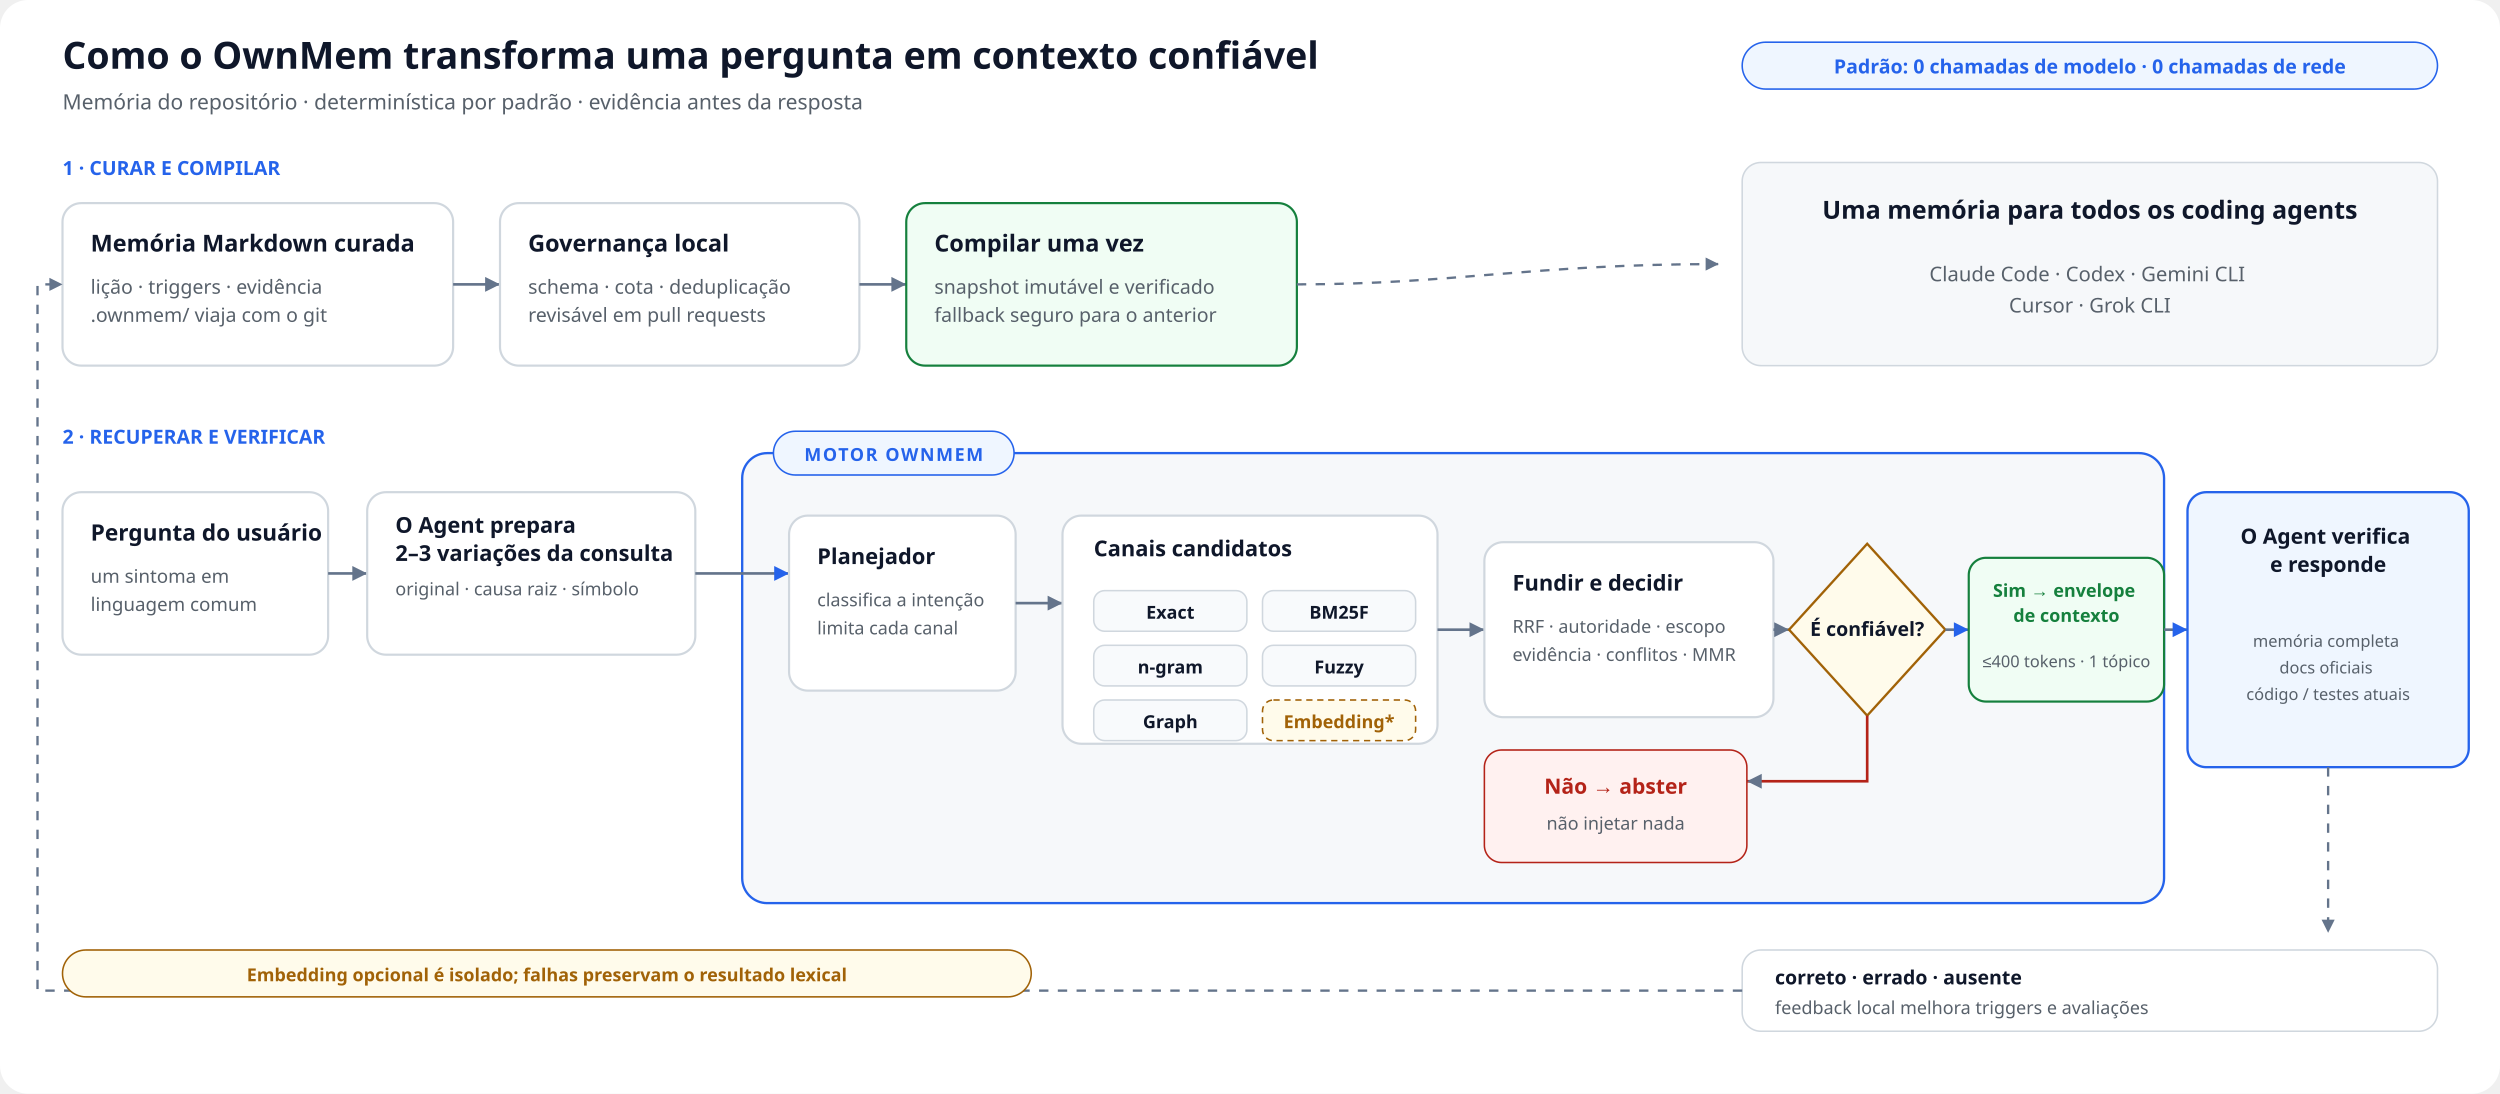
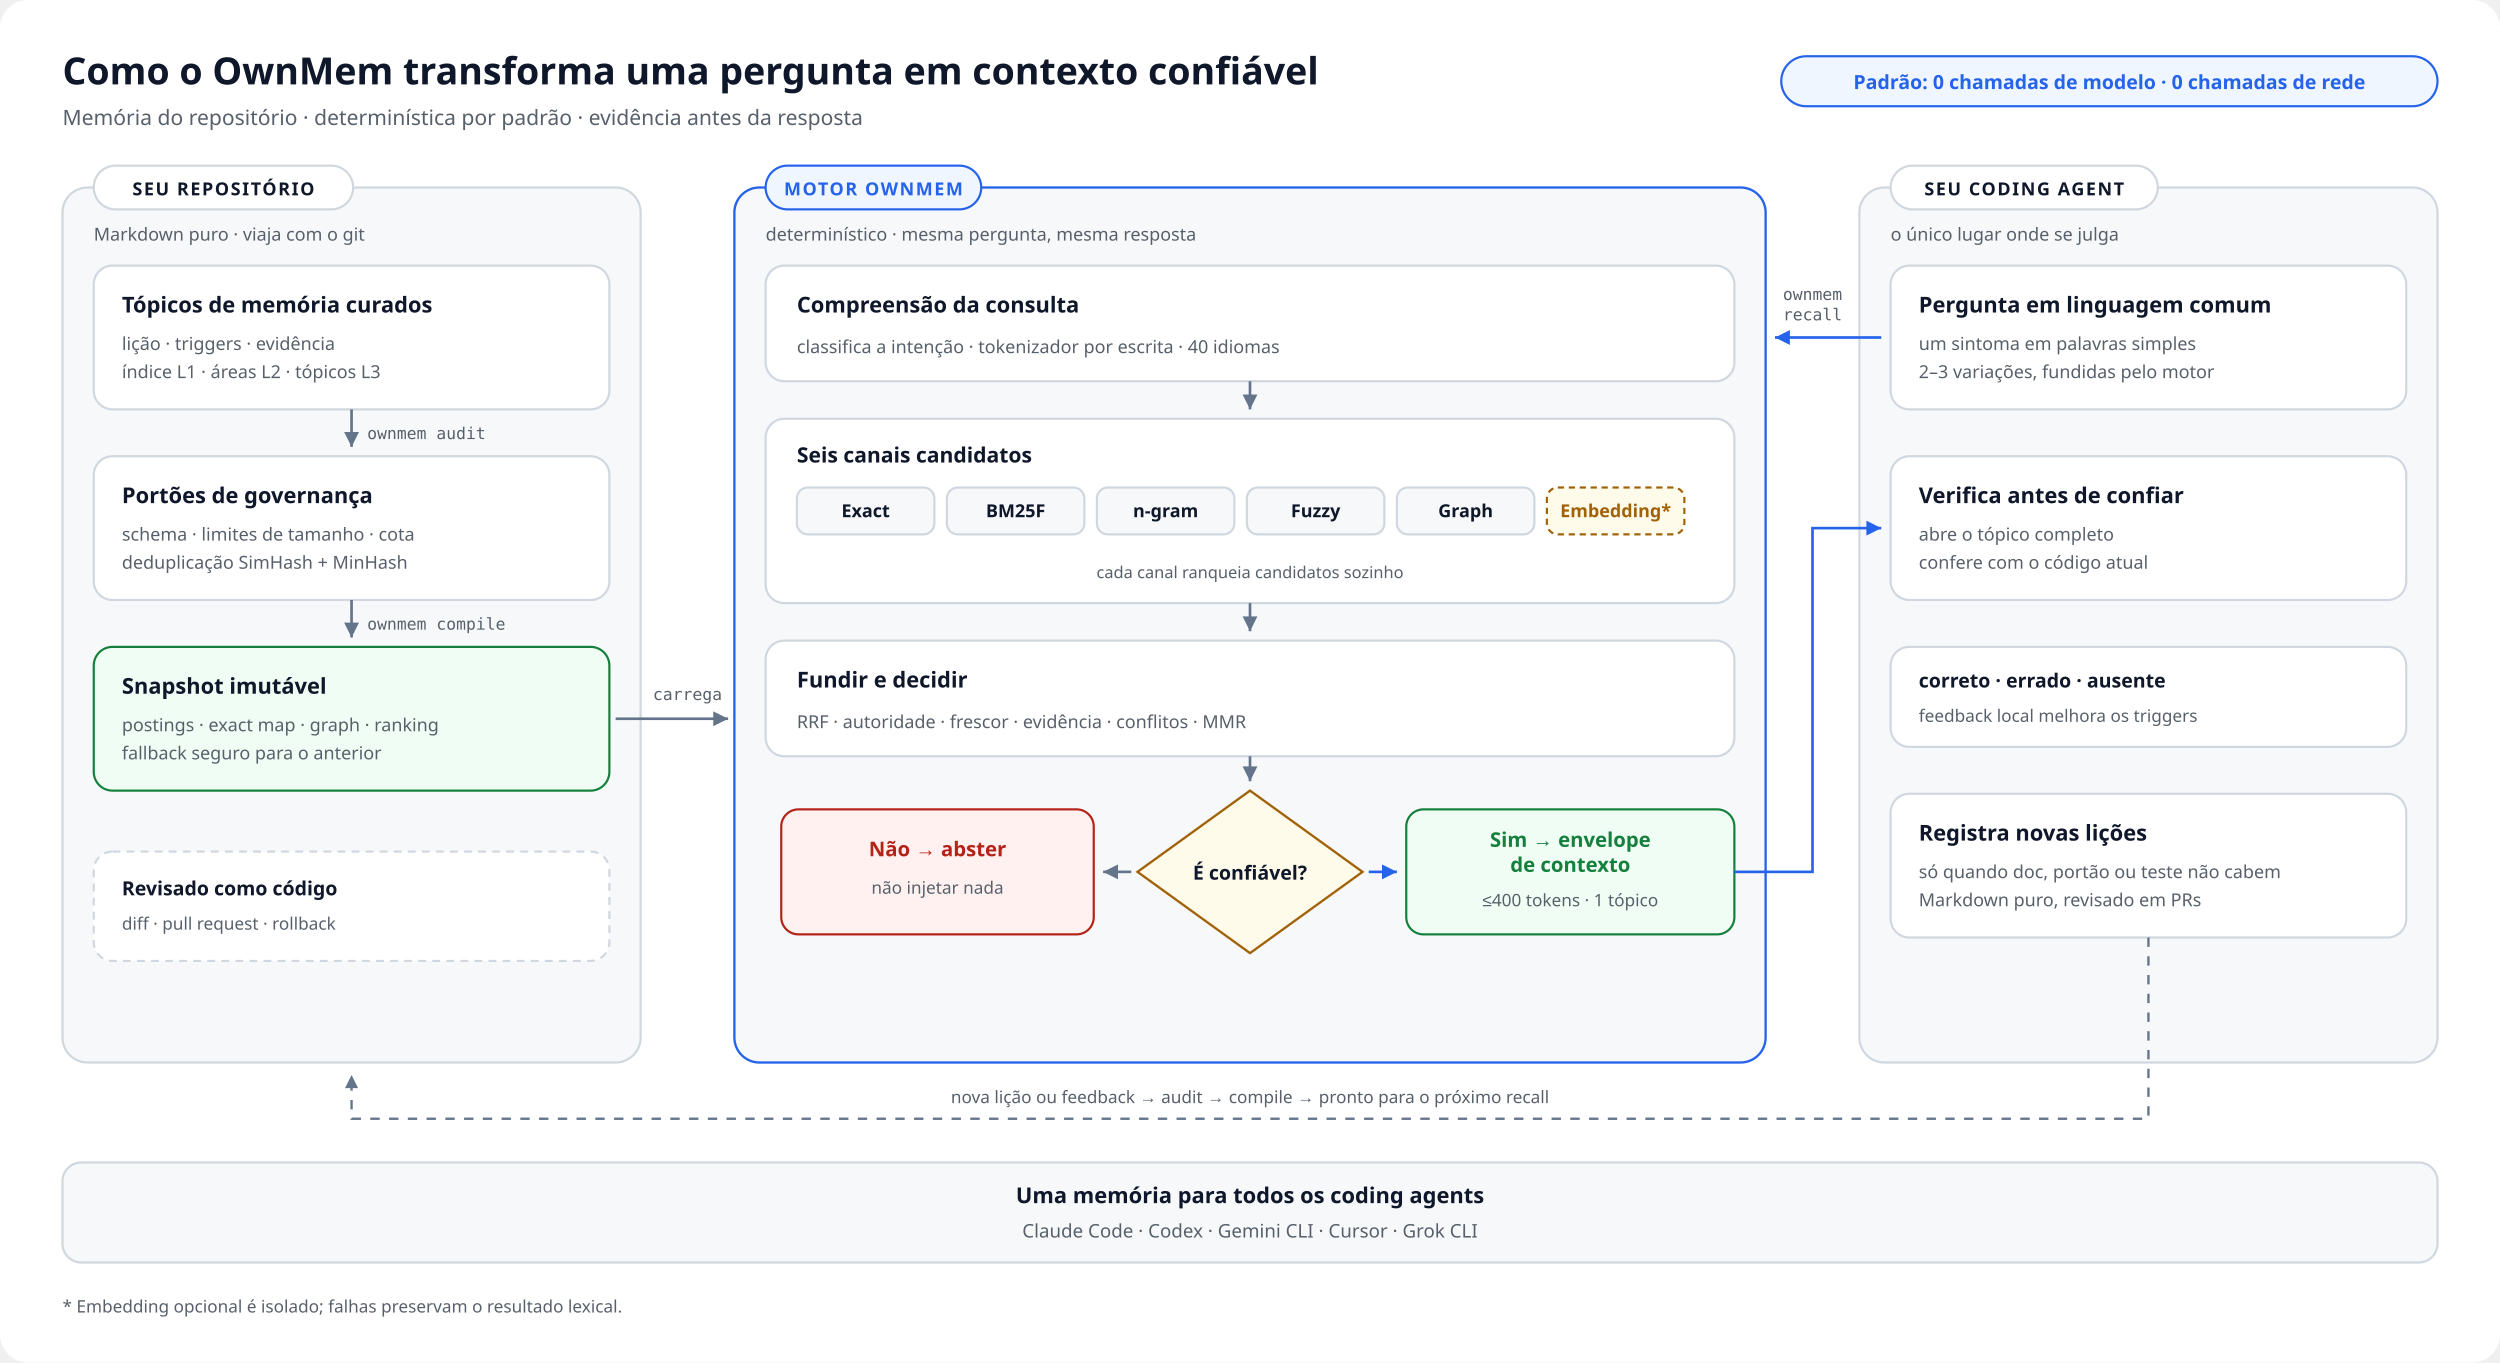
- <svg xmlns="http://www.w3.org/2000/svg" viewBox="0 0 1600 700" role="img" aria-labelledby="title description" font-family="-apple-system, BlinkMacSystemFont, 'Segoe UI', 'Noto Sans', 'Helvetica Neue', Arial, sans-serif">
+ <svg xmlns="http://www.w3.org/2000/svg" viewBox="0 0 1600 872" role="img" aria-labelledby="title description" font-family="-apple-system, BlinkMacSystemFont, 'Segoe UI', 'Noto Sans', 'Helvetica Neue', Arial, sans-serif">
  <defs>
    <marker id="arrow" viewBox="0 0 10 10" refX="8" refY="5" markerWidth="7" markerHeight="7" orient="auto-start-reverse">
      <path d="M 0 1 L 8 5 L 0 9 z" fill="#64748b" />
    </marker>
-     <marker id="accent-arrow" viewBox="0 0 10 10" refX="8" refY="5" markerWidth="7" markerHeight="7" orient="auto-start-reverse">
+     <marker id="accent" viewBox="0 0 10 10" refX="8" refY="5" markerWidth="7" markerHeight="7" orient="auto-start-reverse">
      <path d="M 0 1 L 8 5 L 0 9 z" fill="#2563eb" />
    </marker>
  </defs>
-   <rect width="1600" height="700" rx="18" fill="#ffffff" />
-   <text x="40" y="44" text-anchor="start" font-size="24" font-weight="700" fill="#0f172a">
-     <tspan x="40" dy="0">Como o OwnMem transforma uma pergunta em contexto confiável</tspan>
-   </text>
-   <text x="40" y="70" text-anchor="start" font-size="13.5" font-weight="400" fill="#57606a">
-     <tspan x="40" dy="0">Memória do repositório · determinística por padrão · evidência antes da resposta</tspan>
-   </text>
-   <rect x="1115" y="27" width="445" height="30" rx="15" fill="#eff6ff" stroke="#2563eb" />
-   <text x="1337.5" y="47" text-anchor="middle" font-size="12.5" font-weight="600" fill="#2563eb">Padrão: 0 chamadas de modelo · 0 chamadas de rede</text>
-   <text x="40" y="112" text-anchor="start" font-size="12.5" font-weight="700" fill="#2563eb">
-     <tspan x="40" dy="0">1 · CURAR E COMPILAR</tspan>
-   </text>
-   <g>
-     <rect x="40" y="130" width="250" height="104" rx="12" fill="#ffffff" stroke="#d0d7de" stroke-width="1.4" />
-     <text x="58" y="161" text-anchor="start" font-size="15" font-weight="650" fill="#0f172a">
-       <tspan x="58" dy="0">Memória Markdown curada</tspan>
-     </text>
-     <text x="58" y="188" text-anchor="start" font-size="12.5" font-weight="400" fill="#57606a">
-       <tspan x="58" dy="0">lição · triggers · evidência</tspan>
-       <tspan x="58" dy="18">.ownmem/ viaja com o git</tspan>
-     </text>
-   </g>
-   <path d="M 290 182 L 320 182" fill="none" stroke="#64748b" stroke-width="1.7" marker-end="url(#arrow)" />
-   <g>
-     <rect x="320" y="130" width="230" height="104" rx="12" fill="#ffffff" stroke="#d0d7de" stroke-width="1.4" />
-     <text x="338" y="161" text-anchor="start" font-size="15" font-weight="650" fill="#0f172a">
-       <tspan x="338" dy="0">Governança local</tspan>
-     </text>
-     <text x="338" y="188" text-anchor="start" font-size="12.5" font-weight="400" fill="#57606a">
-       <tspan x="338" dy="0">schema · cota · deduplicação</tspan>
-       <tspan x="338" dy="18">revisável em pull requests</tspan>
-     </text>
-   </g>
-   <path d="M 550 182 L 580 182" fill="none" stroke="#64748b" stroke-width="1.7" marker-end="url(#arrow)" />
-   <g>
-     <rect x="580" y="130" width="250" height="104" rx="12" fill="#f0fdf4" stroke="#15803d" stroke-width="1.4" />
-     <text x="598" y="161" text-anchor="start" font-size="15" font-weight="650" fill="#0f172a">
-       <tspan x="598" dy="0">Compilar uma vez</tspan>
-     </text>
-     <text x="598" y="188" text-anchor="start" font-size="12.5" font-weight="400" fill="#57606a">
-       <tspan x="598" dy="0">snapshot imutável e verificado</tspan>
-       <tspan x="598" dy="18">fallback seguro para o anterior</tspan>
-     </text>
-   </g>
-   <rect x="1115" y="104" width="445" height="130" rx="12" fill="#f6f8fa" stroke="#d0d7de" />
-   <text x="1337.5" y="140" text-anchor="middle" font-size="16" font-weight="650" fill="#0f172a">
-     <tspan x="1337.5" dy="0">Uma memória para todos os coding agents</tspan>
-   </text>
-   <text x="1337.5" y="180" text-anchor="middle" font-size="13" font-weight="400" fill="#57606a">
-     <tspan x="1337.5" dy="0">Claude Code · Codex · Gemini CLI</tspan>
-     <tspan x="1337.5" dy="20">Cursor · Grok CLI</tspan>
-   </text>
-   <path d="M 830 182 C 930 182 980 169 1100 169" fill="none" stroke="#64748b" stroke-width="1.5" stroke-dasharray="6 6" marker-end="url(#arrow)" />
-   <text x="40" y="284" text-anchor="start" font-size="12.5" font-weight="700" fill="#2563eb">
-     <tspan x="40" dy="0">2 · RECUPERAR E VERIFICAR</tspan>
-   </text>
-   <g>
-     <rect x="40" y="315" width="170" height="104" rx="12" fill="#ffffff" stroke="#d0d7de" stroke-width="1.4" />
-     <text x="58" y="346" text-anchor="start" font-size="14.5" font-weight="650" fill="#0f172a">
-       <tspan x="58" dy="0">Pergunta do usuário</tspan>
-     </text>
-     <text x="58" y="373" text-anchor="start" font-size="12" font-weight="400" fill="#57606a">
-       <tspan x="58" dy="0">um sintoma em</tspan>
-       <tspan x="58" dy="18">linguagem comum</tspan>
-     </text>
-   </g>
-   <path d="M 210 367 L 235 367" fill="none" stroke="#64748b" stroke-width="1.7" marker-end="url(#arrow)" />
-   <g>
-     <rect x="235" y="315" width="210" height="104" rx="12" fill="#ffffff" stroke="#d0d7de" stroke-width="1.4" />
-     <text x="253" y="341" text-anchor="start" font-size="14" font-weight="650" fill="#0f172a">
-       <tspan x="253" dy="0">O Agent prepara</tspan>
-       <tspan x="253" dy="18">2–3 variações da consulta</tspan>
-     </text>
-     <text x="253" y="381" text-anchor="start" font-size="11.5" font-weight="400" fill="#57606a">
-       <tspan x="253" dy="0">original · causa raiz · símbolo</tspan>
-     </text>
-   </g>
-   <rect x="475" y="290" width="910" height="288" rx="16" fill="#f6f8fa" stroke="#2563eb" stroke-width="1.5" />
-   <rect x="495" y="276" width="154" height="28" rx="14" fill="#eff6ff" stroke="#2563eb" />
-   <text x="572" y="295" text-anchor="middle" font-size="11.5" font-weight="700" letter-spacing="1" fill="#2563eb">MOTOR OWNMEM</text>
-   <path d="M 445 367 L 505 367" fill="none" stroke="#64748b" stroke-width="1.7" marker-end="url(#accent-arrow)" />
-   <g>
-     <rect x="505" y="330" width="145" height="112" rx="12" fill="#ffffff" stroke="#d0d7de" stroke-width="1.4" />
-     <text x="523" y="361" text-anchor="start" font-size="14" font-weight="650" fill="#0f172a">
-       <tspan x="523" dy="0">Planejador</tspan>
-     </text>
-     <text x="523" y="388" text-anchor="start" font-size="11.5" font-weight="400" fill="#57606a">
-       <tspan x="523" dy="0">classifica a intenção</tspan>
-       <tspan x="523" dy="18">limita cada canal</tspan>
-     </text>
-   </g>
-   <path d="M 650 386 L 680 386" fill="none" stroke="#64748b" stroke-width="1.7" marker-end="url(#arrow)" />
-   <g>
-     <rect x="680" y="330" width="240" height="146" rx="12" fill="#ffffff" stroke="#d0d7de" stroke-width="1.4" />
-     <text x="700" y="356" text-anchor="start" font-size="14" font-weight="650" fill="#0f172a">
-       <tspan x="700" dy="0">Canais candidatos</tspan>
-     </text>
-     <rect x="700" y="378" width="98" height="26" rx="7" fill="#f8fafc" stroke="#d0d7de" />
-     <text x="749" y="396" text-anchor="middle" font-size="11.5" font-weight="600" fill="#0f172a">Exact</text>
-     <rect x="808" y="378" width="98" height="26" rx="7" fill="#f8fafc" stroke="#d0d7de" />
-     <text x="857" y="396" text-anchor="middle" font-size="11.5" font-weight="600" fill="#0f172a">BM25F</text>
-     <rect x="700" y="413" width="98" height="26" rx="7" fill="#f8fafc" stroke="#d0d7de" />
-     <text x="749" y="431" text-anchor="middle" font-size="11.5" font-weight="600" fill="#0f172a">n-gram</text>
-     <rect x="808" y="413" width="98" height="26" rx="7" fill="#f8fafc" stroke="#d0d7de" />
-     <text x="857" y="431" text-anchor="middle" font-size="11.5" font-weight="600" fill="#0f172a">Fuzzy</text>
-     <rect x="700" y="448" width="98" height="26" rx="7" fill="#f8fafc" stroke="#d0d7de" />
-     <text x="749" y="466" text-anchor="middle" font-size="11.5" font-weight="600" fill="#0f172a">Graph</text>
-     <rect x="808" y="448" width="98" height="26" rx="7" fill="#fffbeb" stroke="#a16207" stroke-dasharray="4 3" />
-     <text x="857" y="466" text-anchor="middle" font-size="11.5" font-weight="600" fill="#a16207">Embedding*</text>
-   </g>
-   <path d="M 920 403 L 950 403" fill="none" stroke="#64748b" stroke-width="1.7" marker-end="url(#arrow)" />
-   <g>
-     <rect x="950" y="347" width="185" height="112" rx="12" fill="#ffffff" stroke="#d0d7de" stroke-width="1.4" />
-     <text x="968" y="378" text-anchor="start" font-size="14" font-weight="650" fill="#0f172a">
-       <tspan x="968" dy="0">Fundir e decidir</tspan>
-     </text>
-     <text x="968" y="405" text-anchor="start" font-size="11.5" font-weight="400" fill="#57606a">
-       <tspan x="968" dy="0">RRF · autoridade · escopo</tspan>
-       <tspan x="968" dy="18">evidência · conflitos · MMR</tspan>
-     </text>
-   </g>
-   <path d="M 1135 403 L 1145 403" fill="none" stroke="#64748b" stroke-width="1.7" marker-end="url(#arrow)" />
-   <polygon points="1195,348 1245,403 1195,458 1145,403" fill="#fffbeb" stroke="#a16207" stroke-width="1.5" />
-   <text x="1195" y="407" text-anchor="middle" font-size="12.5" font-weight="650" fill="#0f172a">
-     <tspan x="1195" dy="0">É confiável?</tspan>
-   </text>
-   <path d="M 1195 458 L 1195 500 L 1118 500" fill="none" stroke="#b42318" stroke-width="1.7" marker-end="url(#arrow)" />
-   <rect x="950" y="480" width="168" height="72" rx="11" fill="#fff1f0" stroke="#b42318" />
-   <text x="1034" y="508" text-anchor="middle" font-size="13.5" font-weight="650" fill="#b42318">
-     <tspan x="1034" dy="0">Não → abster</tspan>
-   </text>
-   <text x="1034" y="531" text-anchor="middle" font-size="11.5" font-weight="400" fill="#57606a">
-     <tspan x="1034" dy="0">não injetar nada</tspan>
-   </text>
-   <path d="M 1245 403 L 1260 403" fill="none" stroke="#64748b" stroke-width="1.7" marker-end="url(#accent-arrow)" />
-   <rect x="1260" y="357" width="125" height="92" rx="11" fill="#f0fdf4" stroke="#15803d" stroke-width="1.4" />
-   <text x="1322.5" y="382" text-anchor="middle" font-size="11.5" font-weight="650" fill="#15803d">
-     <tspan x="1322.5" dy="0">Sim → envelope</tspan>
-     <tspan x="1322.5" dy="16">de contexto</tspan>
-   </text>
-   <text x="1322.5" y="427" text-anchor="middle" font-size="10.5" font-weight="400" fill="#57606a">
-     <tspan x="1322.5" dy="0">≤400 tokens · 1 tópico</tspan>
-   </text>
-   <path d="M 1385 403 L 1400 403" fill="none" stroke="#64748b" stroke-width="1.7" marker-end="url(#accent-arrow)" />
-   <rect x="1400" y="315" width="180" height="176" rx="12" fill="#eff6ff" stroke="#2563eb" stroke-width="1.5" />
-   <text x="1490" y="348" text-anchor="middle" font-size="13.5" font-weight="650" fill="#0f172a">
-     <tspan x="1490" dy="0">O Agent verifica</tspan>
-     <tspan x="1490" dy="18">e responde</tspan>
-   </text>
-   <text x="1490" y="414" text-anchor="middle" font-size="10.5" font-weight="400" fill="#57606a">
-     <tspan x="1490" dy="0">memória completa</tspan>
-     <tspan x="1490" dy="17">docs oficiais</tspan>
-     <tspan x="1490" dy="17">código / testes atuais</tspan>
-   </text>
-   <rect x="1115" y="608" width="445" height="52" rx="12" fill="#ffffff" stroke="#d0d7de" />
-   <text x="1136" y="630" text-anchor="start" font-size="12.5" font-weight="650" fill="#0f172a">
-     <tspan x="1136" dy="0">correto · errado · ausente</tspan>
-   </text>
-   <text x="1136" y="649" text-anchor="start" font-size="11.5" font-weight="400" fill="#57606a">
-     <tspan x="1136" dy="0">feedback local melhora triggers e avaliações</tspan>
-   </text>
-   <path d="M 1490 491 L 1490 597" fill="none" stroke="#64748b" stroke-width="1.5" stroke-dasharray="6 6" marker-end="url(#arrow)" />
-   <path d="M 1115 634 L 24 634 L 24 182 L 40 182" fill="none" stroke="#64748b" stroke-width="1.5" stroke-dasharray="6 6" marker-end="url(#arrow)" />
-   <rect x="40" y="608" width="620" height="30" rx="15" fill="#fffbeb" stroke="#a16207" />
-   <text x="350" y="628" text-anchor="middle" font-size="11.5" font-weight="600" fill="#a16207">Embedding opcional é isolado; falhas preservam o resultado lexical</text>
+   <rect x="0" y="0" width="1600" height="872" rx="18" fill="#ffffff" />
+   <text x="40" y="54" text-anchor="start" font-size="24" font-weight="700" fill="#0f172a">Como o OwnMem transforma uma pergunta em contexto confiável</text>
+   <text x="40" y="80" text-anchor="start" font-size="13.5" font-weight="400" fill="#57606a">Memória do repositório · determinística por padrão · evidência antes da resposta</text>
+   <rect x="1140" y="36" width="420" height="32" rx="16" fill="#eff6ff" stroke="#2563eb" stroke-width="1.4" />
+   <text x="1350" y="57" text-anchor="middle" font-size="12.5" font-weight="600" fill="#2563eb">Padrão: 0 chamadas de modelo · 0 chamadas de rede</text>
+   <rect x="40" y="120" width="370" height="560" rx="16" fill="#f6f8fa" stroke="#d0d7de" stroke-width="1.4" />
+   <rect x="470" y="120" width="660" height="560" rx="16" fill="#f6f8fa" stroke="#2563eb" stroke-width="1.5" />
+   <rect x="1190" y="120" width="370" height="560" rx="16" fill="#f6f8fa" stroke="#d0d7de" stroke-width="1.4" />
+   <rect x="60" y="106" width="166" height="28" rx="14" fill="#ffffff" stroke="#d0d7de" stroke-width="1.4" />
+   <text x="143" y="125" text-anchor="middle" font-size="11.5" font-weight="700" letter-spacing="1" fill="#0f172a">SEU REPOSITÓRIO</text>
+   <rect x="490" y="106" width="138" height="28" rx="14" fill="#eff6ff" stroke="#2563eb" stroke-width="1.4" />
+   <text x="559" y="125" text-anchor="middle" font-size="11.5" font-weight="700" letter-spacing="1" fill="#2563eb">MOTOR OWNMEM</text>
+   <rect x="1210" y="106" width="171" height="28" rx="14" fill="#ffffff" stroke="#d0d7de" stroke-width="1.4" />
+   <text x="1295.5" y="125" text-anchor="middle" font-size="11.5" font-weight="700" letter-spacing="1" fill="#0f172a">SEU CODING AGENT</text>
+   <text x="60" y="154" text-anchor="start" font-size="11.5" font-weight="400" fill="#57606a">Markdown puro · viaja com o git</text>
+   <text x="490" y="154" text-anchor="start" font-size="11.5" font-weight="400" fill="#57606a">determinístico · mesma pergunta, mesma resposta</text>
+   <text x="1210" y="154" text-anchor="start" font-size="11.5" font-weight="400" fill="#57606a">o único lugar onde se julga</text>
+   <rect x="60" y="170" width="330" height="92" rx="12" fill="#ffffff" stroke="#d0d7de" stroke-width="1.4" />
+   <text x="78" y="200" text-anchor="start" font-size="14" font-weight="650" fill="#0f172a">Tópicos de memória curados</text>
+   <text x="78" y="224" text-anchor="start" font-size="11.5" font-weight="400" fill="#57606a">lição · triggers · evidência</text>
+   <text x="78" y="242" text-anchor="start" font-size="11.5" font-weight="400" fill="#57606a">índice L1 · áreas L2 · tópicos L3</text>
+   <path d="M 225 262 L 225 286" fill="none" stroke="#64748b" stroke-width="1.7" marker-end="url(#arrow)" />
+   <text x="235" y="281" text-anchor="start" font-size="10.5" font-weight="400" font-family="ui-monospace, SFMono-Regular, 'SF Mono', Menlo, Consolas, monospace" fill="#57606a">ownmem audit</text>
+   <rect x="60" y="292" width="330" height="92" rx="12" fill="#ffffff" stroke="#d0d7de" stroke-width="1.4" />
+   <text x="78" y="322" text-anchor="start" font-size="14" font-weight="650" fill="#0f172a">Portões de governança</text>
+   <text x="78" y="346" text-anchor="start" font-size="11.5" font-weight="400" fill="#57606a">schema · limites de tamanho · cota</text>
+   <text x="78" y="364" text-anchor="start" font-size="11.5" font-weight="400" fill="#57606a">deduplicação SimHash + MinHash</text>
+   <path d="M 225 384 L 225 408" fill="none" stroke="#64748b" stroke-width="1.7" marker-end="url(#arrow)" />
+   <text x="235" y="403" text-anchor="start" font-size="10.5" font-weight="400" font-family="ui-monospace, SFMono-Regular, 'SF Mono', Menlo, Consolas, monospace" fill="#57606a">ownmem compile</text>
+   <rect x="60" y="414" width="330" height="92" rx="12" fill="#f0fdf4" stroke="#15803d" stroke-width="1.4" />
+   <text x="78" y="444" text-anchor="start" font-size="14" font-weight="650" fill="#0f172a">Snapshot imutável</text>
+   <text x="78" y="468" text-anchor="start" font-size="11.5" font-weight="400" fill="#57606a">postings · exact map · graph · ranking</text>
+   <text x="78" y="486" text-anchor="start" font-size="11.5" font-weight="400" fill="#57606a">fallback seguro para o anterior</text>
+   <rect x="60" y="545" width="330" height="70" rx="12" fill="#ffffff" stroke="#d0d7de" stroke-width="1.4" stroke-dasharray="5 4" />
+   <text x="78" y="573" text-anchor="start" font-size="12.5" font-weight="600" fill="#0f172a">Revisado como código</text>
+   <text x="78" y="595" text-anchor="start" font-size="11" font-weight="400" fill="#57606a">diff · pull request · rollback</text>
+   <text x="440" y="448" text-anchor="middle" font-size="10.5" font-weight="400" font-family="ui-monospace, SFMono-Regular, 'SF Mono', Menlo, Consolas, monospace" fill="#57606a">carrega</text>
+   <path d="M 394 460 L 466 460" fill="none" stroke="#64748b" stroke-width="1.7" marker-end="url(#arrow)" />
+   <rect x="490" y="170" width="620" height="74" rx="12" fill="#ffffff" stroke="#d0d7de" stroke-width="1.4" />
+   <text x="510" y="200" text-anchor="start" font-size="14" font-weight="650" fill="#0f172a">Compreensão da consulta</text>
+   <text x="510" y="226" text-anchor="start" font-size="11.5" font-weight="400" fill="#57606a">classifica a intenção · tokenizador por escrita · 40 idiomas</text>
+   <path d="M 800 244 L 800 262" fill="none" stroke="#64748b" stroke-width="1.7" marker-end="url(#arrow)" />
+   <rect x="490" y="268" width="620" height="118" rx="12" fill="#ffffff" stroke="#d0d7de" stroke-width="1.4" />
+   <text x="510" y="296" text-anchor="start" font-size="13.5" font-weight="650" fill="#0f172a">Seis canais candidatos</text>
+   <rect x="510" y="312" width="88" height="30" rx="7" fill="#f6f8fa" stroke="#d0d7de" stroke-width="1.4" />
+   <text x="554" y="331" text-anchor="middle" font-size="11.5" font-weight="600" fill="#0f172a">Exact</text>
+   <rect x="606" y="312" width="88" height="30" rx="7" fill="#f6f8fa" stroke="#d0d7de" stroke-width="1.4" />
+   <text x="650" y="331" text-anchor="middle" font-size="11.5" font-weight="600" fill="#0f172a">BM25F</text>
+   <rect x="702" y="312" width="88" height="30" rx="7" fill="#f6f8fa" stroke="#d0d7de" stroke-width="1.4" />
+   <text x="746" y="331" text-anchor="middle" font-size="11.5" font-weight="600" fill="#0f172a">n-gram</text>
+   <rect x="798" y="312" width="88" height="30" rx="7" fill="#f6f8fa" stroke="#d0d7de" stroke-width="1.4" />
+   <text x="842" y="331" text-anchor="middle" font-size="11.5" font-weight="600" fill="#0f172a">Fuzzy</text>
+   <rect x="894" y="312" width="88" height="30" rx="7" fill="#f6f8fa" stroke="#d0d7de" stroke-width="1.4" />
+   <text x="938" y="331" text-anchor="middle" font-size="11.5" font-weight="600" fill="#0f172a">Graph</text>
+   <rect x="990" y="312" width="88" height="30" rx="7" fill="#fffbeb" stroke="#a16207" stroke-width="1.4" stroke-dasharray="4 3" />
+   <text x="1034" y="331" text-anchor="middle" font-size="11.5" font-weight="600" fill="#a16207">Embedding*</text>
+   <text x="800" y="370" text-anchor="middle" font-size="10.5" font-weight="400" fill="#57606a">cada canal ranqueia candidatos sozinho</text>
+   <path d="M 800 386 L 800 404" fill="none" stroke="#64748b" stroke-width="1.7" marker-end="url(#arrow)" />
+   <rect x="490" y="410" width="620" height="74" rx="12" fill="#ffffff" stroke="#d0d7de" stroke-width="1.4" />
+   <text x="510" y="440" text-anchor="start" font-size="14" font-weight="650" fill="#0f172a">Fundir e decidir</text>
+   <text x="510" y="466" text-anchor="start" font-size="11.5" font-weight="400" fill="#57606a">RRF · autoridade · frescor · evidência · conflitos · MMR</text>
+   <path d="M 800 484 L 800 500" fill="none" stroke="#64748b" stroke-width="1.7" marker-end="url(#arrow)" />
+   <polygon points="800,506 872,558 800,610 728,558" fill="#fffbeb" stroke="#a16207" stroke-width="1.5" />
+   <text x="800" y="563" text-anchor="middle" font-size="12.5" font-weight="650" fill="#0f172a">É confiável?</text>
+   <rect x="500" y="518" width="200" height="80" rx="11" fill="#fff1f0" stroke="#b42318" stroke-width="1.4" />
+   <text x="600" y="548" text-anchor="middle" font-size="13" font-weight="650" fill="#b42318">Não → abster</text>
+   <text x="600" y="572" text-anchor="middle" font-size="11" font-weight="400" fill="#57606a">não injetar nada</text>
+   <path d="M 724 558 L 706 558" fill="none" stroke="#64748b" stroke-width="1.7" marker-end="url(#arrow)" />
+   <rect x="900" y="518" width="210" height="80" rx="11" fill="#f0fdf4" stroke="#15803d" stroke-width="1.4" />
+   <text x="1005" y="542" text-anchor="middle" font-size="13" font-weight="650" fill="#15803d">Sim → envelope</text>
+   <text x="1005" y="558" text-anchor="middle" font-size="13" font-weight="650" fill="#15803d">de contexto</text>
+   <text x="1005" y="580" text-anchor="middle" font-size="11" font-weight="400" fill="#57606a">≤400 tokens · 1 tópico</text>
+   <path d="M 876 558 L 894 558" fill="none" stroke="#2563eb" stroke-width="1.7" marker-end="url(#accent)" />
+   <path d="M 1110 558 L 1160 558 L 1160 338 L 1204 338" fill="none" stroke="#2563eb" stroke-width="1.7" marker-end="url(#accent)" />
+   <rect x="1210" y="170" width="330" height="92" rx="12" fill="#ffffff" stroke="#d0d7de" stroke-width="1.4" />
+   <text x="1228" y="200" text-anchor="start" font-size="14" font-weight="650" fill="#0f172a">Pergunta em linguagem comum</text>
+   <text x="1228" y="224" text-anchor="start" font-size="11.5" font-weight="400" fill="#57606a">um sintoma em palavras simples</text>
+   <text x="1228" y="242" text-anchor="start" font-size="11.5" font-weight="400" fill="#57606a">2–3 variações, fundidas pelo motor</text>
+   <rect x="1210" y="292" width="330" height="92" rx="12" fill="#ffffff" stroke="#d0d7de" stroke-width="1.4" />
+   <text x="1228" y="322" text-anchor="start" font-size="14" font-weight="650" fill="#0f172a">Verifica antes de confiar</text>
+   <text x="1228" y="346" text-anchor="start" font-size="11.5" font-weight="400" fill="#57606a">abre o tópico completo</text>
+   <text x="1228" y="364" text-anchor="start" font-size="11.5" font-weight="400" fill="#57606a">confere com o código atual</text>
+   <rect x="1210" y="414" width="330" height="64" rx="12" fill="#ffffff" stroke="#d0d7de" stroke-width="1.4" />
+   <text x="1228" y="440" text-anchor="start" font-size="12.5" font-weight="650" fill="#0f172a">correto · errado · ausente</text>
+   <text x="1228" y="462" text-anchor="start" font-size="11" font-weight="400" fill="#57606a">feedback local melhora os triggers</text>
+   <rect x="1210" y="508" width="330" height="92" rx="12" fill="#ffffff" stroke="#d0d7de" stroke-width="1.4" />
+   <text x="1228" y="538" text-anchor="start" font-size="14" font-weight="650" fill="#0f172a">Registra novas lições</text>
+   <text x="1228" y="562" text-anchor="start" font-size="11.5" font-weight="400" fill="#57606a">só quando doc, portão ou teste não cabem</text>
+   <text x="1228" y="580" text-anchor="start" font-size="11.5" font-weight="400" fill="#57606a">Markdown puro, revisado em PRs</text>
+   <text x="1160" y="192" text-anchor="middle" font-size="10.5" font-weight="400" font-family="ui-monospace, SFMono-Regular, 'SF Mono', Menlo, Consolas, monospace" fill="#57606a">ownmem</text>
+   <text x="1160" y="205" text-anchor="middle" font-size="10.5" font-weight="400" font-family="ui-monospace, SFMono-Regular, 'SF Mono', Menlo, Consolas, monospace" fill="#57606a">recall</text>
+   <path d="M 1204 216 L 1136 216 " fill="none" stroke="#2563eb" stroke-width="1.7" marker-end="url(#accent)" />
+   <path d="M 1375 600 L 1375 716 L 225 716 L 225 688" fill="none" stroke="#64748b" stroke-width="1.5" stroke-dasharray="6 6" marker-end="url(#arrow)" />
+   <text x="800" y="706" text-anchor="middle" font-size="11" font-weight="400" fill="#57606a">nova lição ou feedback → audit → compile → pronto para o próximo recall</text>
+   <rect x="40" y="744" width="1520" height="64" rx="12" fill="#f6f8fa" stroke="#d0d7de" stroke-width="1.4" />
+   <text x="800" y="770" text-anchor="middle" font-size="14" font-weight="650" fill="#0f172a">Uma memória para todos os coding agents</text>
+   <text x="800" y="792" text-anchor="middle" font-size="12" font-weight="400" fill="#57606a">Claude Code · Codex · Gemini CLI · Cursor · Grok CLI</text>
+   <text x="40" y="840" text-anchor="start" font-size="11" font-weight="400" fill="#57606a">* Embedding opcional é isolado; falhas preservam o resultado lexical.</text>
</svg>
